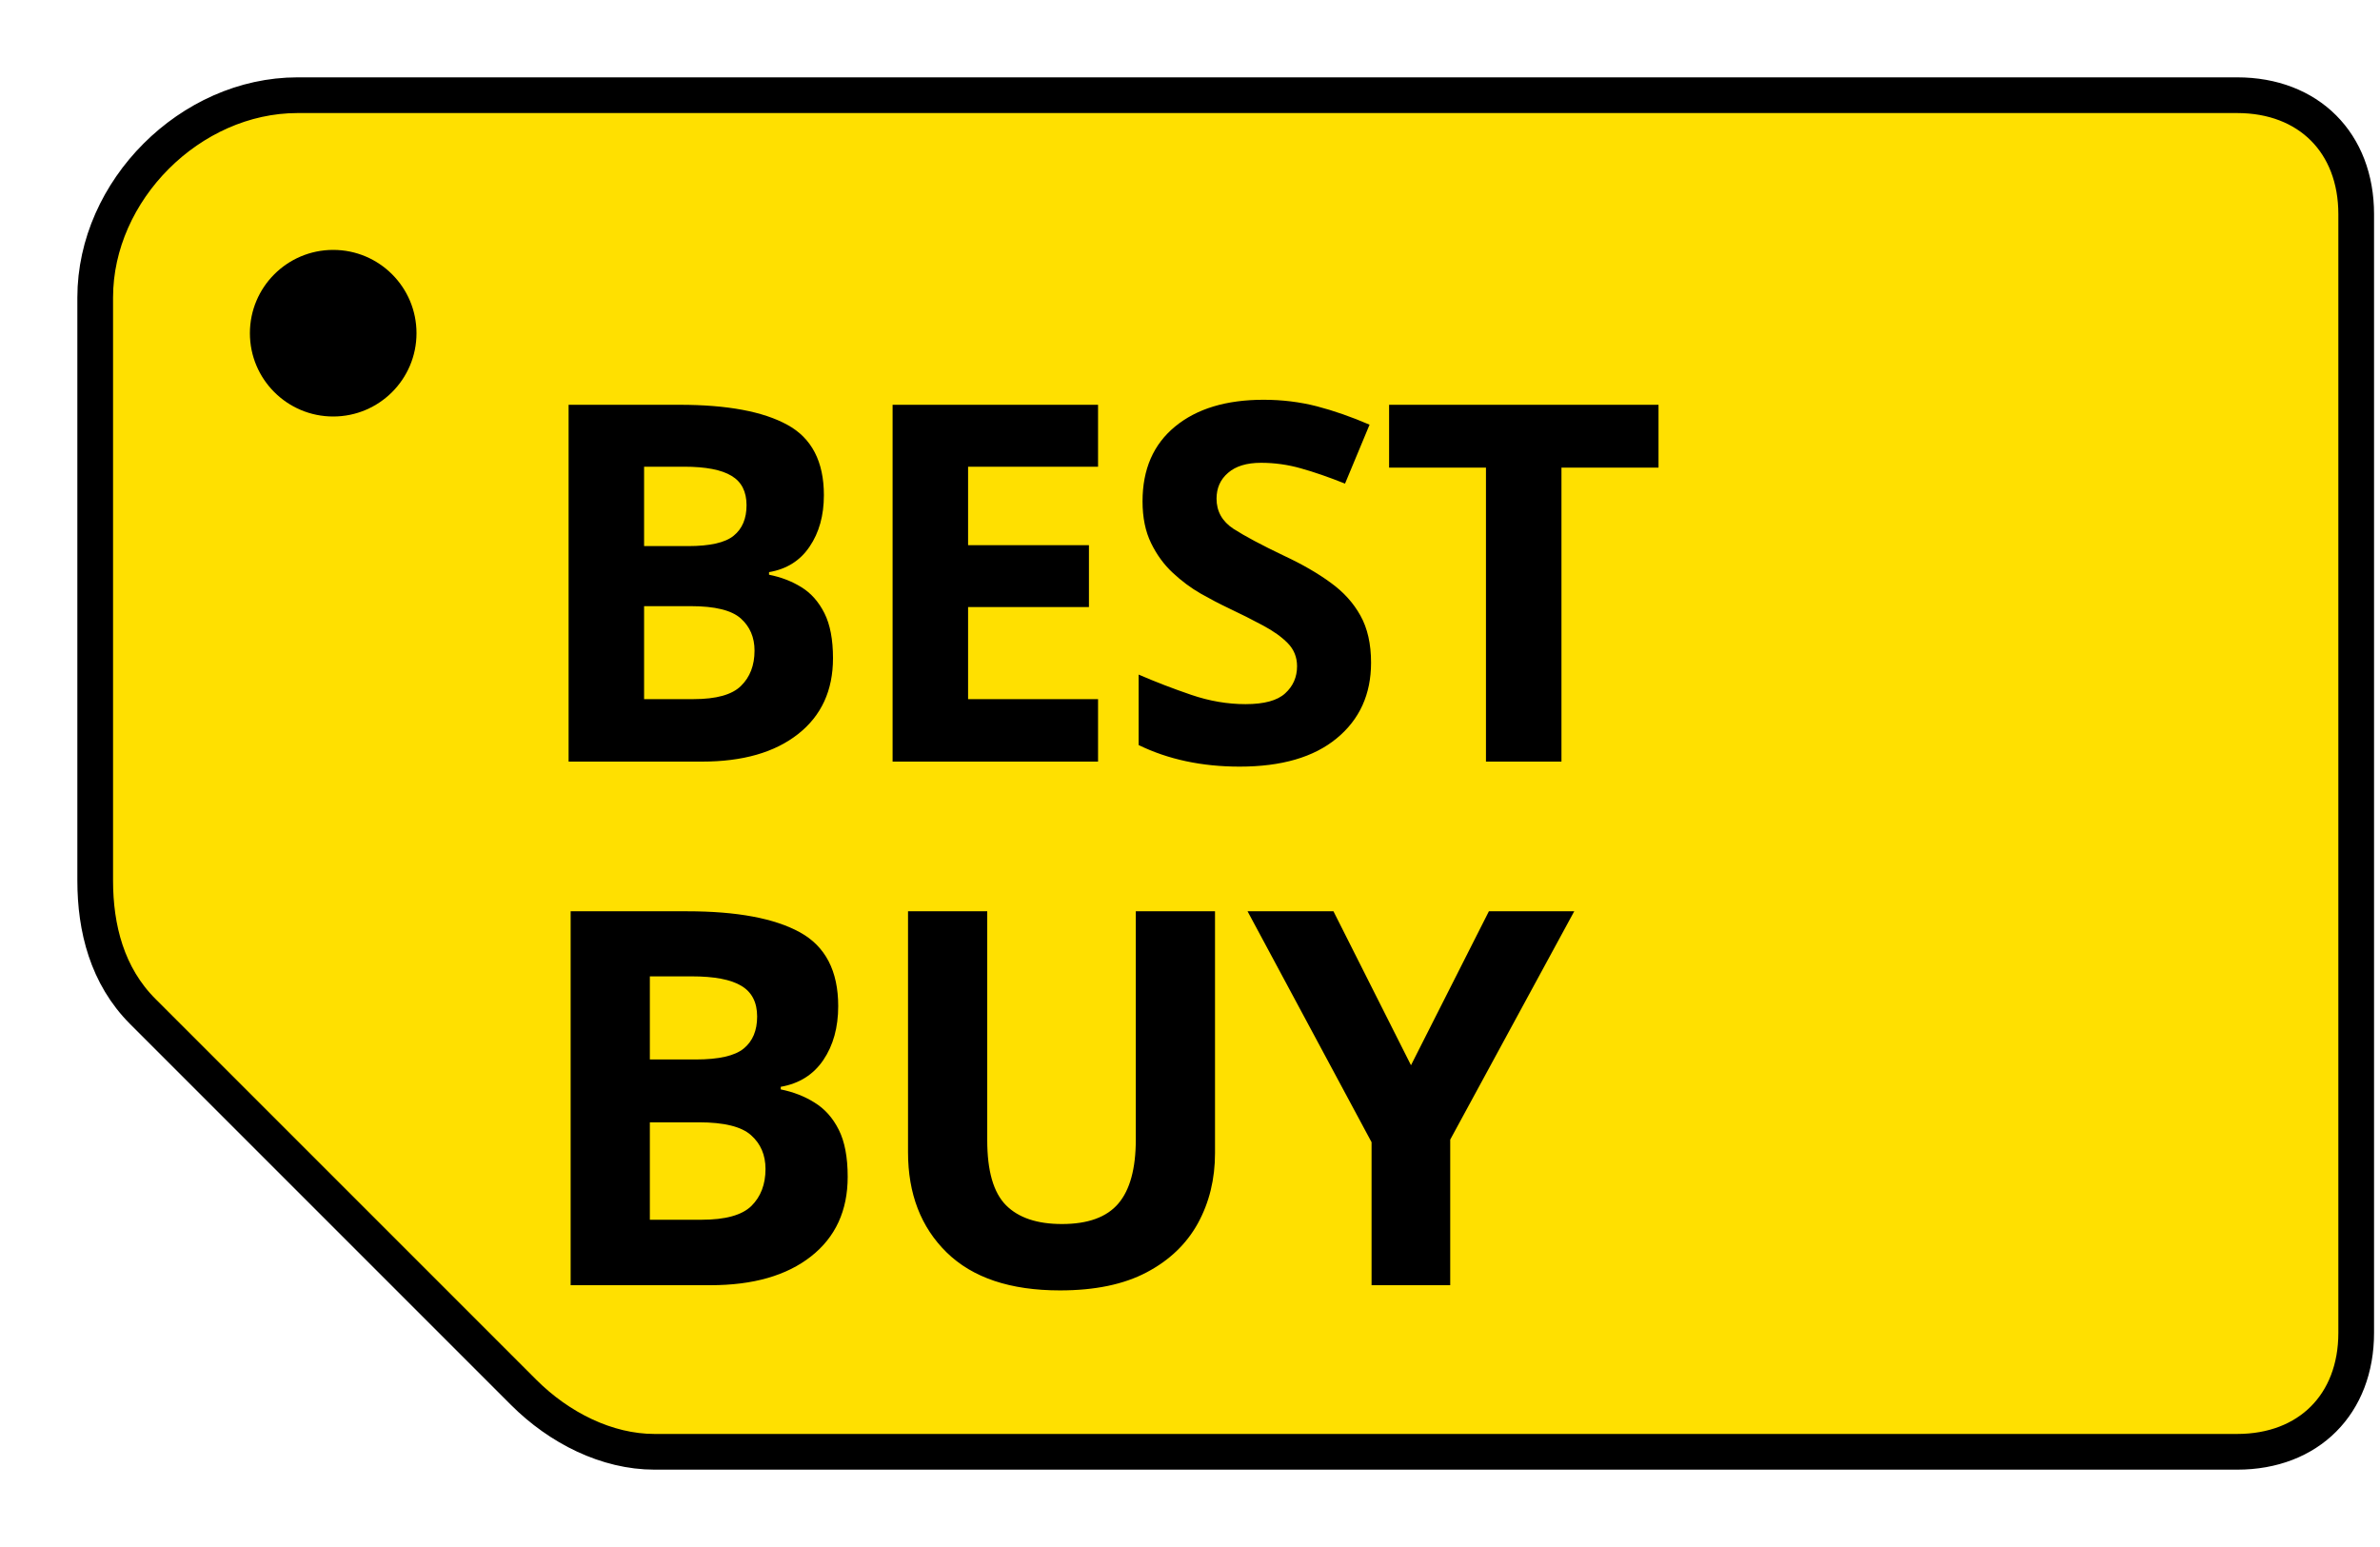
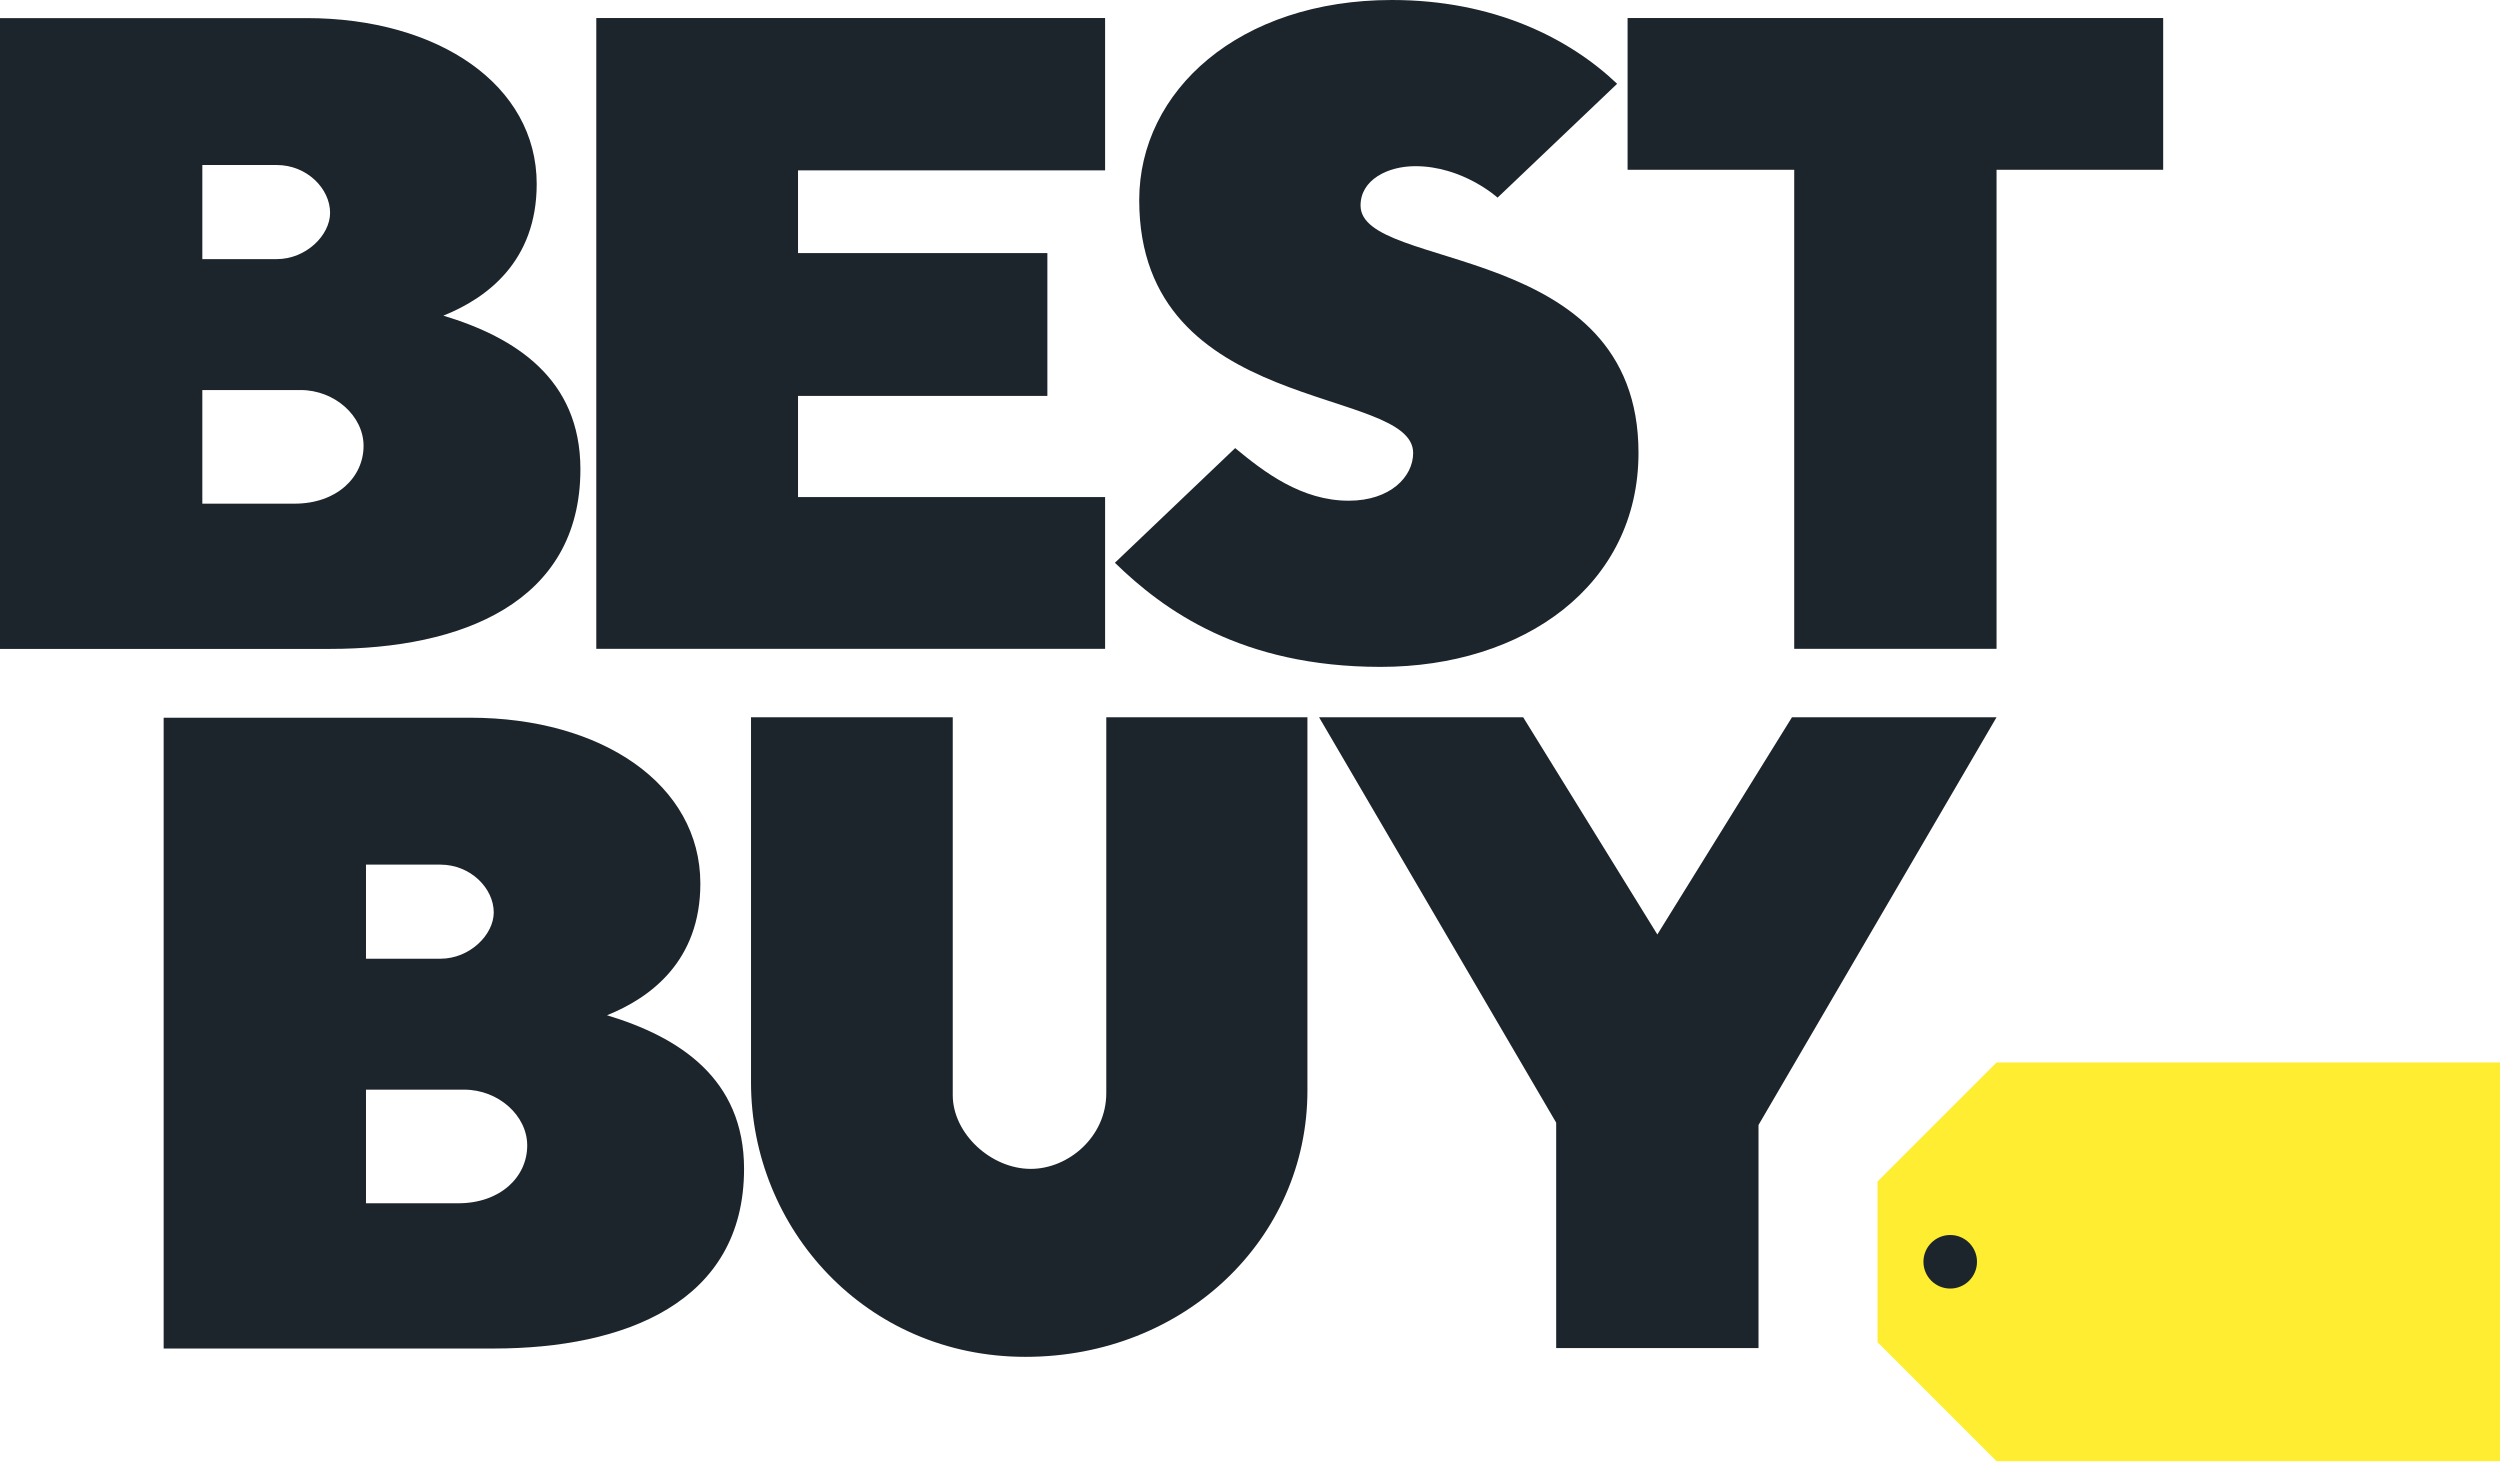
- <svg xmlns="http://www.w3.org/2000/svg" viewBox="0 0 200 130" width="200" height="130">
-   <path d="M25 8 L188 8 C194 8 198 12 198 18 L198 112 C198 118 194 122 188 122 L55 122 C51 122 47 120 44 117 L12 85 C9 82 8 78 8 74 L8 25 C8 16 16 8 25 8 Z" fill="#FFE000" stroke="#000000" stroke-width="3" />
-   <circle cx="28" cy="28" r="7" fill="#000000" />
-   <g fill="#000000" font-family="'Arial Black', 'Impact', sans-serif" font-weight="900">
-     <text x="44" y="64" font-size="42" letter-spacing="-1">BEST</text>
-     <text x="44" y="108" font-size="44" letter-spacing="-1">BUY</text>
+ <svg xmlns="http://www.w3.org/2000/svg" viewBox="0 0 1000 584.485" width="1000" height="584.485">
+   <g transform="translate(-137.5,-22.39016)">
+     <path style="fill:#1c252c" d="m 137.5,29.631 0,252.321 132.111,0 c 51.998,0 100.051,-18.25 100.051,-71.858 0,-36.241 -26.108,-52.784 -54.823,-61.444 17.495,-7.018 37.342,-21.761 37.342,-52.666 0,-39.556 -39.248,-66.353 -92.091,-66.353 l -122.59,0 z m 80.933,58.766 29.755,0 c 12.113,0 21.349,9.488 21.349,19.117 0,8.947 -9.597,18.522 -21.349,18.522 l -29.755,0 0,-37.64 z m 0,90.008 39.276,0 c 13.711,0 25.217,10.414 25.217,22.316 0,12.639 -10.761,23.134 -27.598,23.134 l -36.896,0 0,-45.45 z" id="path2998" />
+     <path id="path3005" d="m 202.961,309.475 0,252.321 132.111,0 c 51.998,0 100.051,-18.25 100.051,-71.858 0,-36.241 -26.108,-52.784 -54.823,-61.444 17.495,-7.018 37.342,-21.761 37.342,-52.666 0,-39.556 -39.248,-66.353 -92.091,-66.353 l -122.59,0 z m 80.933,58.766 29.755,0 c 12.113,0 21.349,9.488 21.349,19.117 0,8.947 -9.597,18.522 -21.349,18.522 l -29.755,0 0,-37.64 z m 0,90.008 39.276,0 c 13.711,0 25.217,10.414 25.217,22.316 0,12.639 -10.761,23.134 -27.598,23.134 l -36.896,0 0,-45.45 z" style="fill:#1c252c" />
+     <path style="fill:#1c252c" d="m 376.015,281.922 0,-252.321 203.523,0 0,60.938 -122.828,0 0,33.087 99.738,0 0,57.129 -99.738,0 0,40.467 122.828,0 0,60.7 z" id="path3007" />
+     <path style="fill:#1c252c" d="m 689.788,289.144 c 57.288,0 103.111,-32.677 103.111,-85.632 0,-85.461 -111.178,-72.31 -111.178,-98.919 0,-10.278 10.809,-15.733 21.895,-15.733 19.104,0 32.907,12.586 32.907,12.586 L 784.354,55.904 C 765.223,37.697 735.009,22.39 694.307,22.39 c -61.128,0 -101.119,36.28 -101.119,80.045 0,86.548 109.575,73.987 109.575,101.143 0,9.519 -9.158,19.096 -25.769,19.096 -18.859,0 -33.799,-11.385 -45.426,-21.044 l -48.111,45.868 c 19.373,18.87 50.475,41.646 106.33,41.646 z" id="path3009" />
+     <path style="fill:#1c252c" d="m 855.186,281.922 0,-191.621 -66.651,0 0,-60.7 214.235,0 0,60.7 -66.651,0 0,191.621 z" id="path3011" />
+     <path style="fill:#1c252c" d="m 437.905,309.296 80.695,0 0,151.154 c 0,15.349 15.276,29.494 31.203,29.494 15.024,0 30.211,-12.773 30.211,-30.301 l 0,-150.347 80.457,0 0,149.319 c 0,59.251 -49.193,106.514 -112.8,106.514 -63.97,0 -109.766,-51.437 -109.766,-109.742 z" id="path3013" />
+     <path style="fill:#1c252c;fill-opacity:1;stroke:none" d="m 759.971,561.617 0,-90.162 -94.845,-162.159 81.645,0 53.666,86.884 53.852,-86.884 81.83,0 -95.215,163.086 0,89.234 z" id="path3015" />
+     <path style="fill:#ffed31" d="m 936.119,447.389 -47.608,47.608 0,64.27 47.608,47.608 201.381,0 0,-159.486 z" id="path3017" />
+     <path style="fill:#1c252c" id="path3024" d="m 469,573.362 c 0,2.209 -1.791,4 -4,4 -2.209,0 -4,-1.791 -4,-4 0,-2.209 1.791,-4 4,-4 2.209,0 4,1.791 4,4 z" transform="matrix(2.677934,0,0,2.677934,-327.6508,-1008.324)" />
  </g>
</svg>
